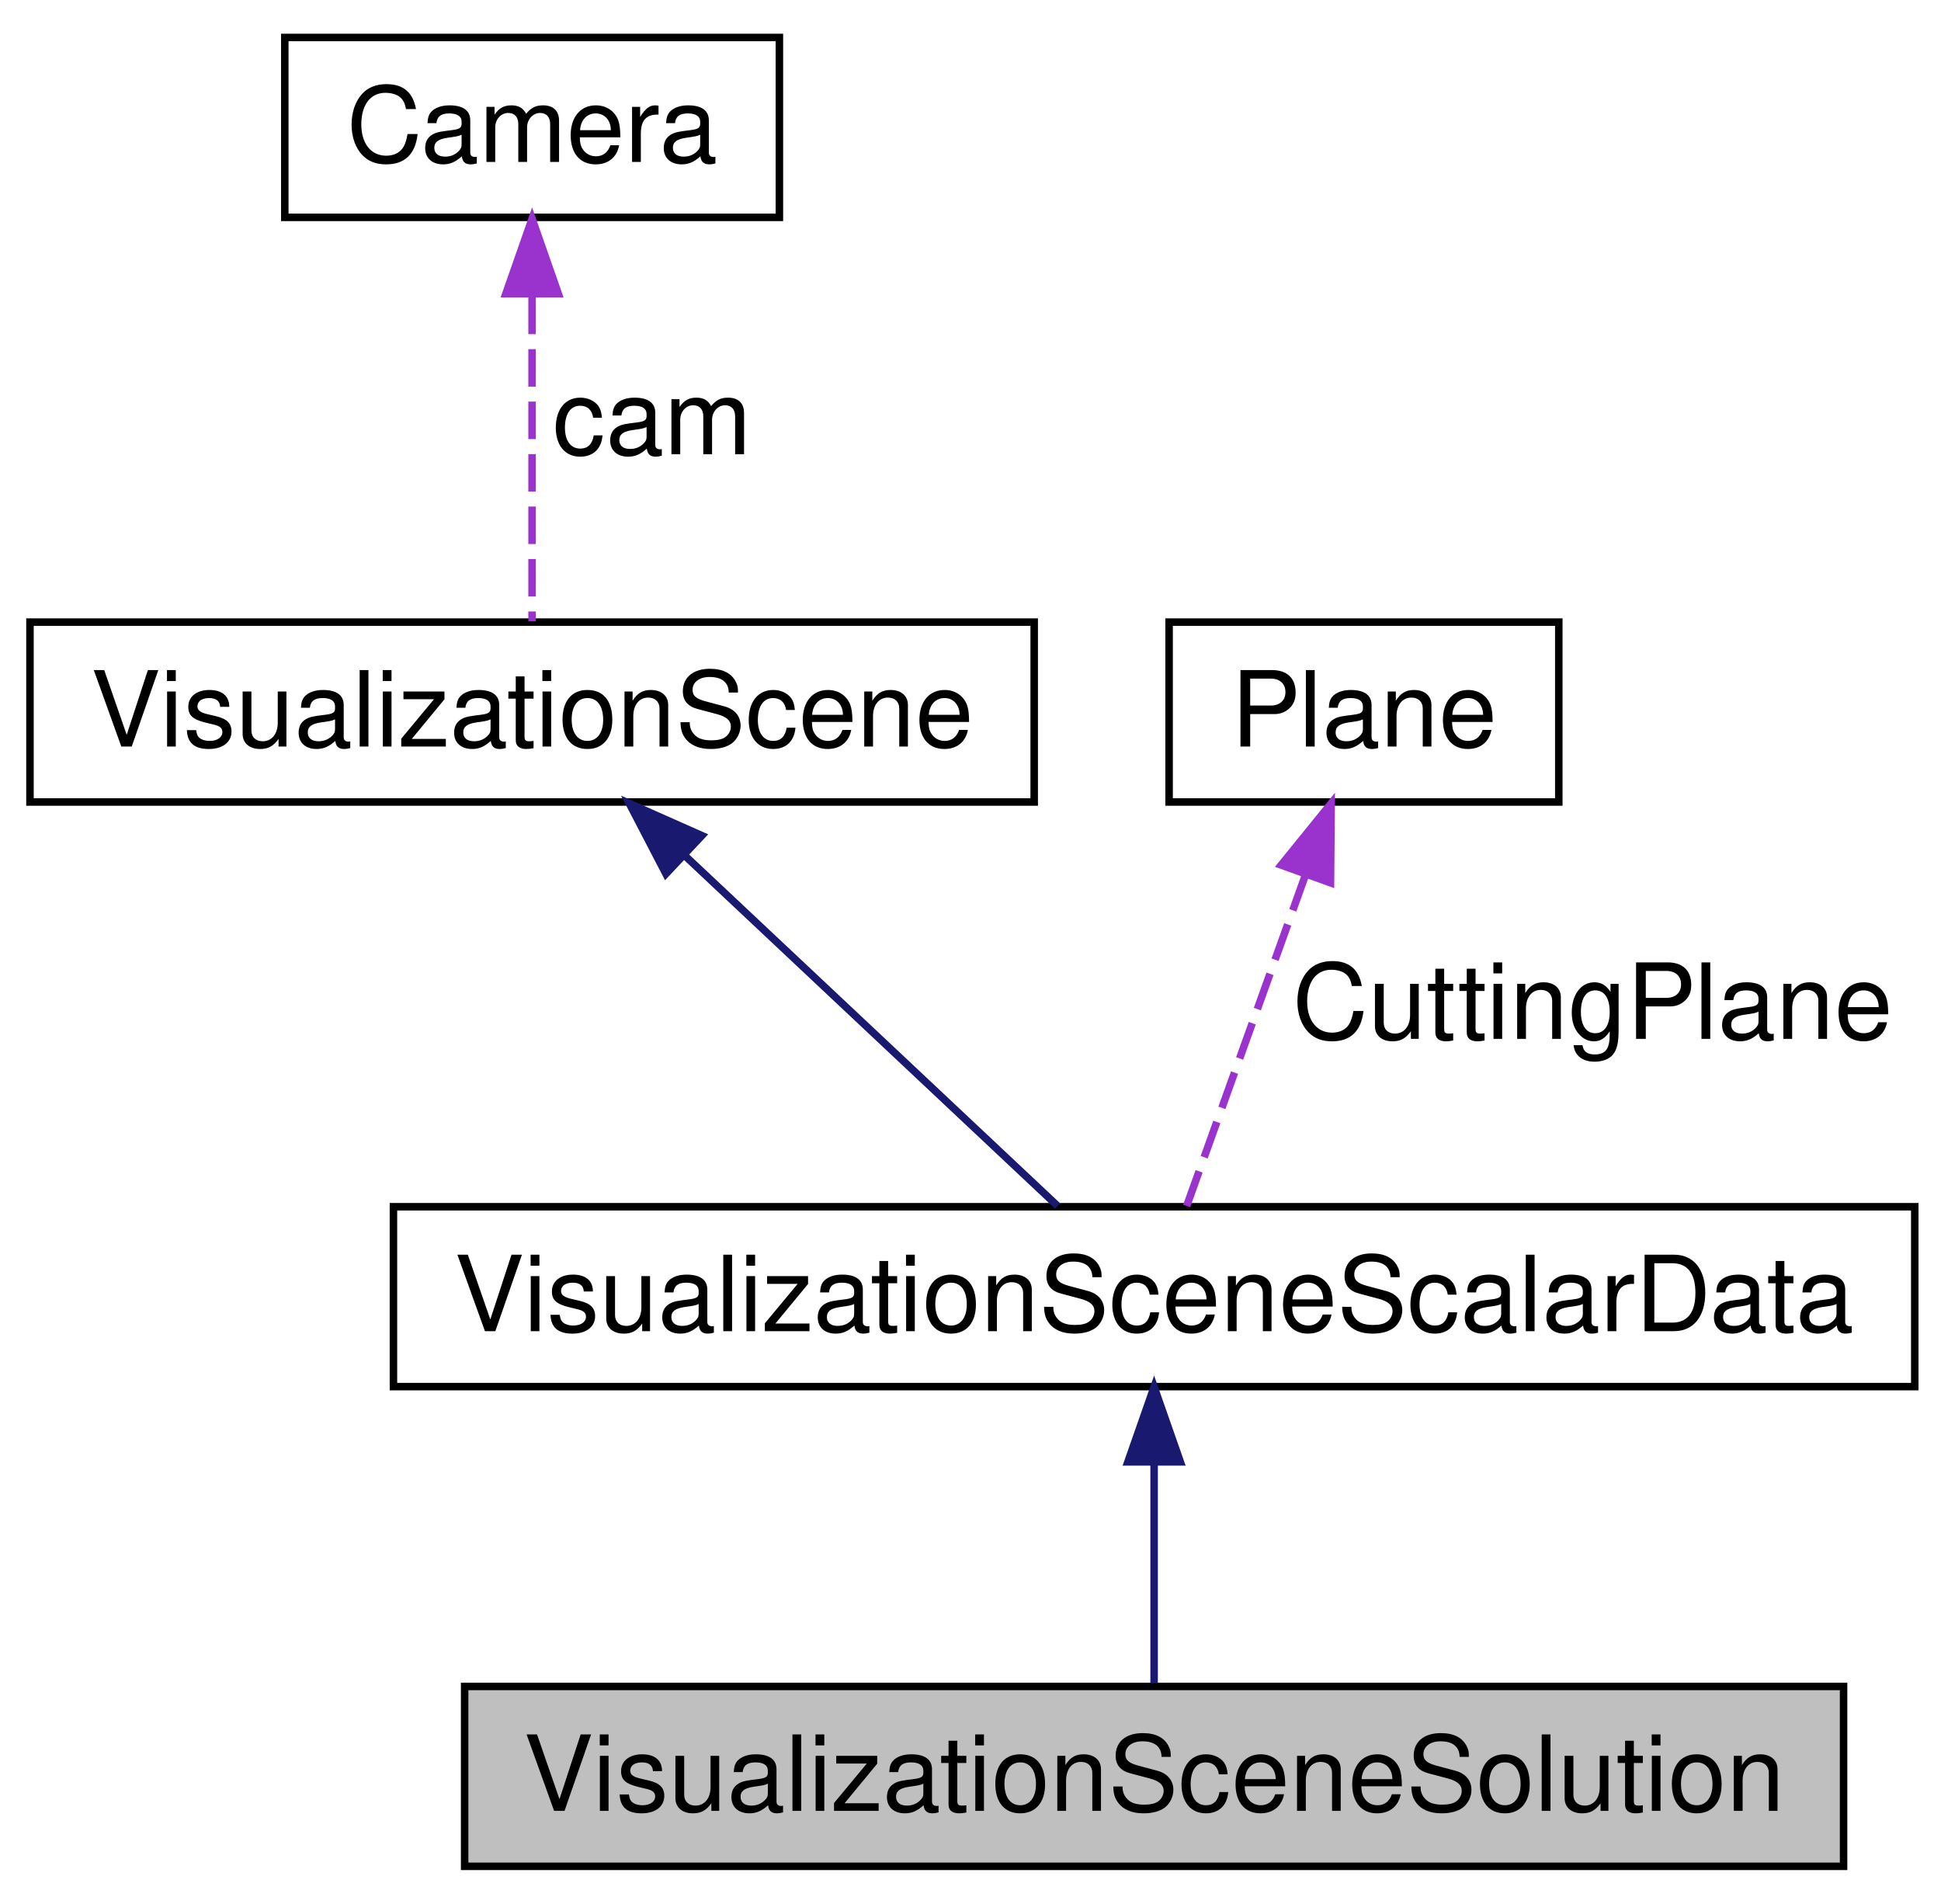
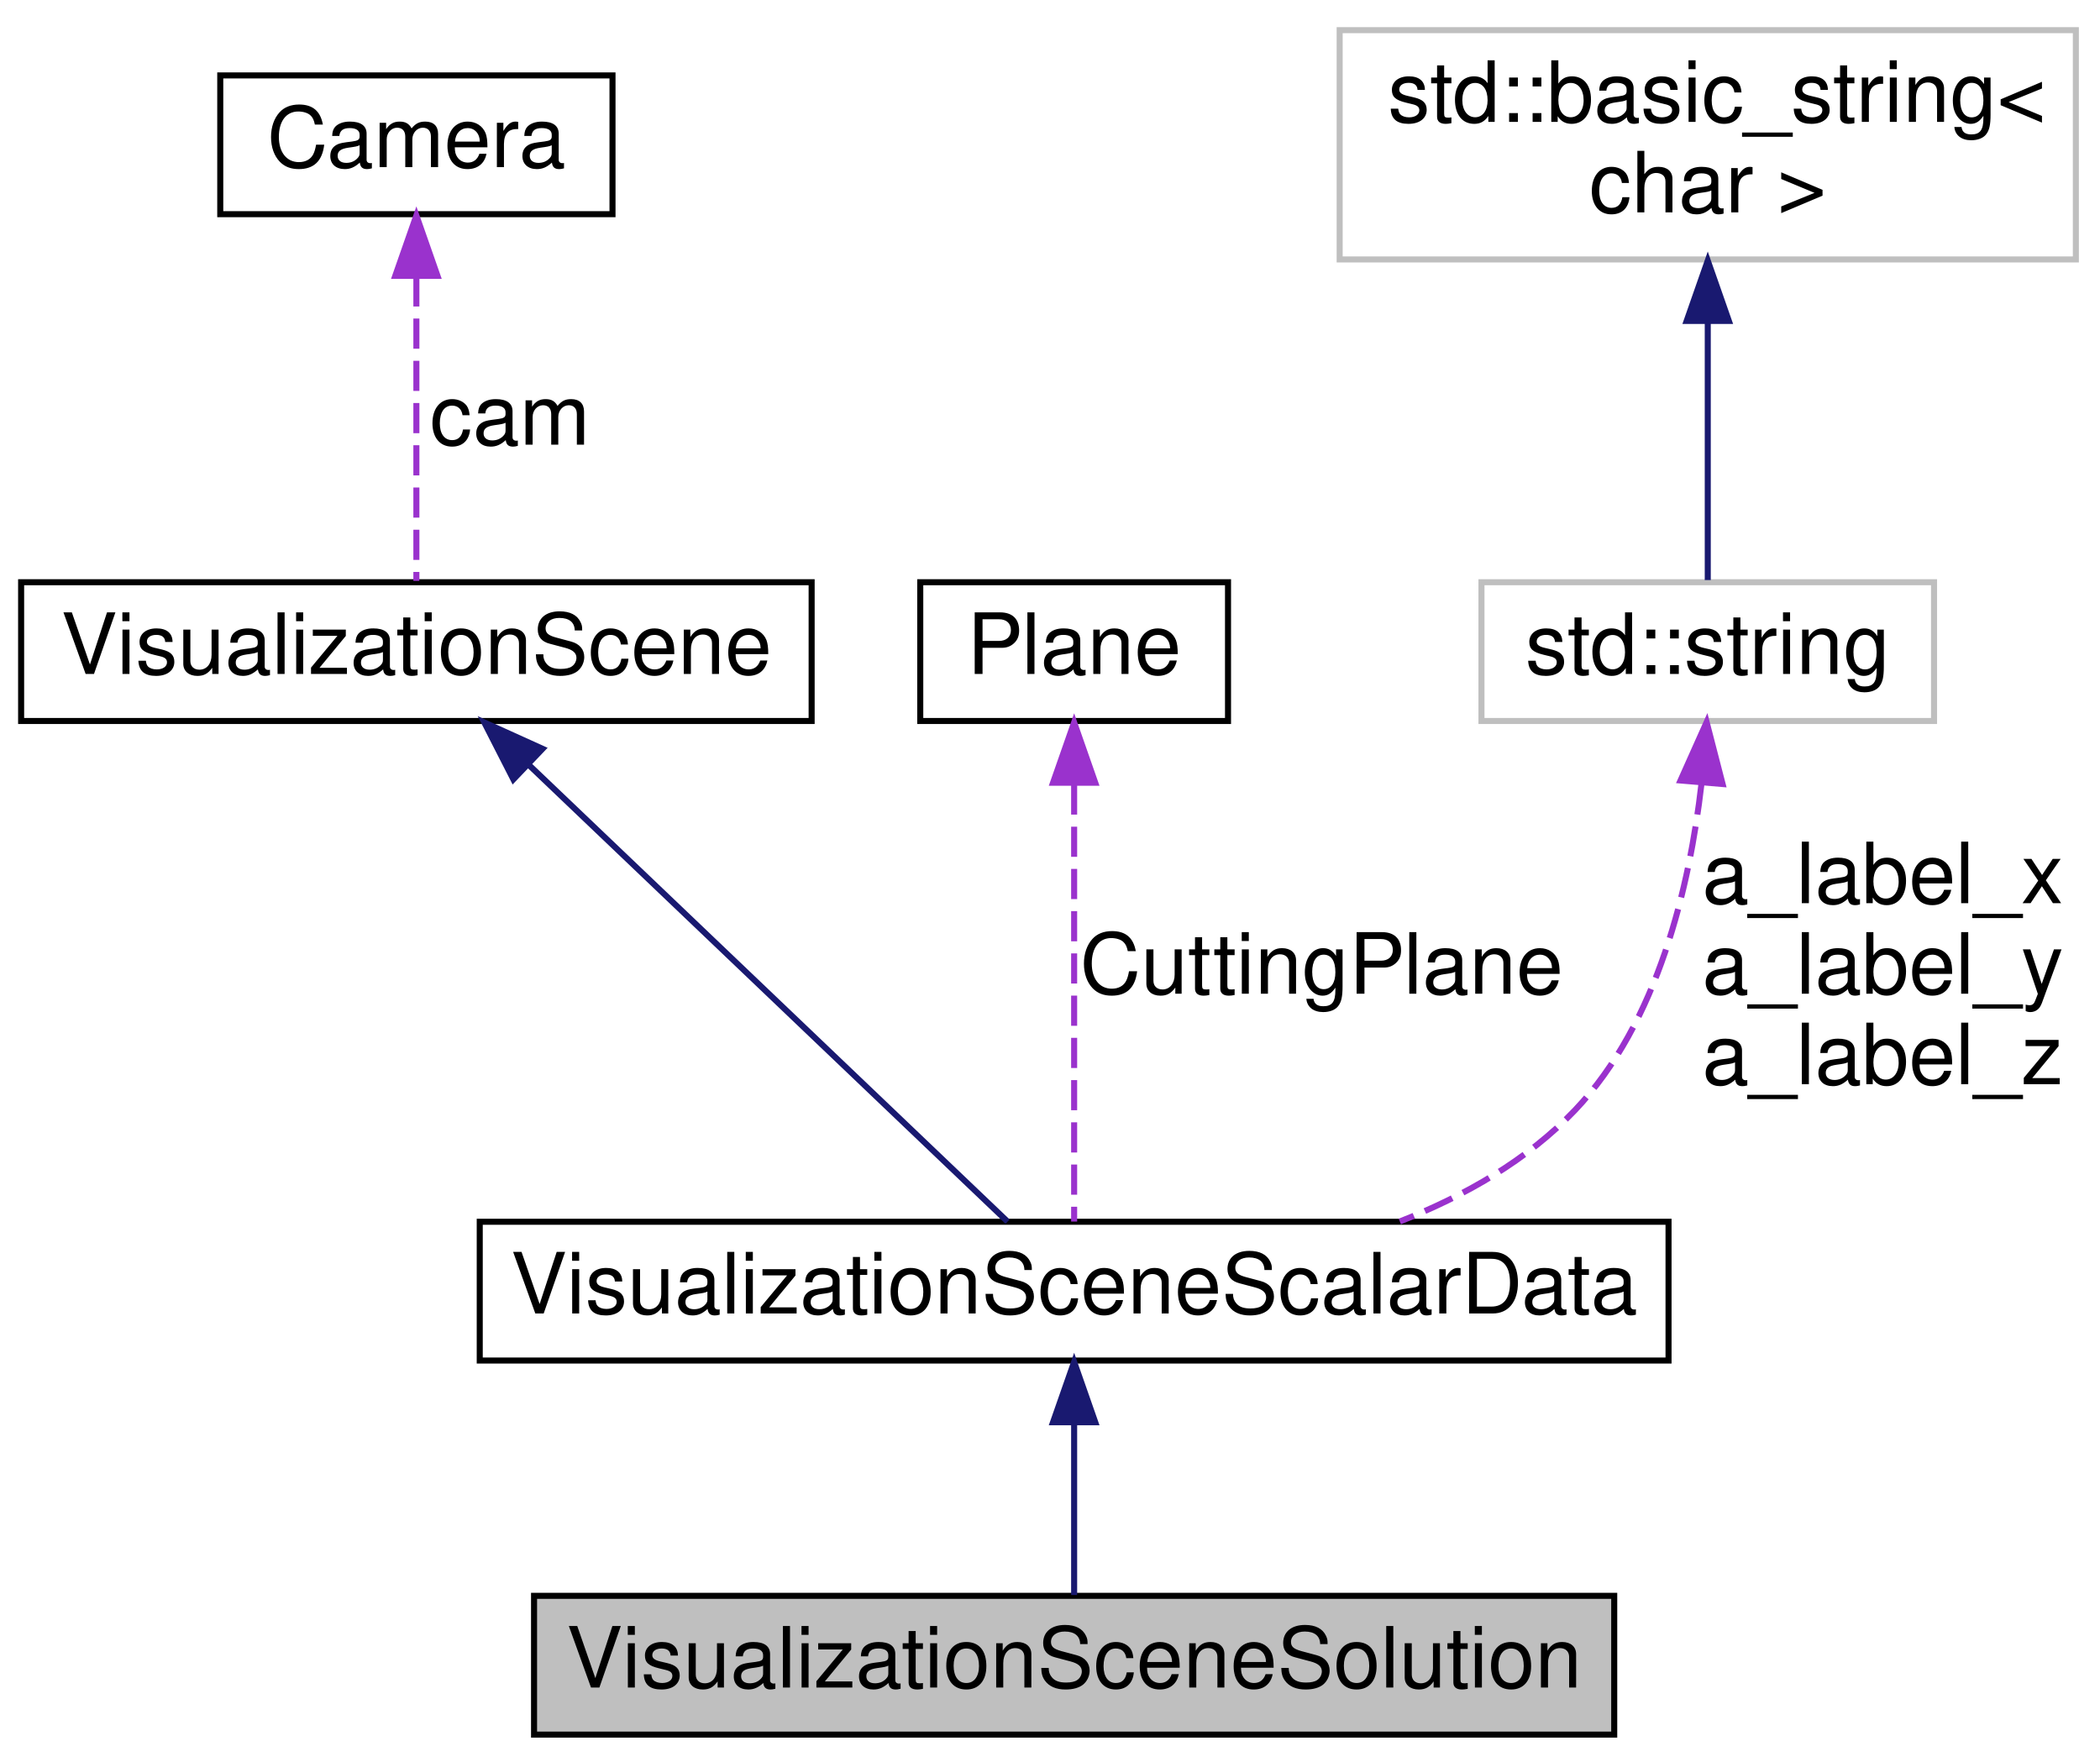
- <svg xmlns="http://www.w3.org/2000/svg" xmlns:xlink="http://www.w3.org/1999/xlink" width="259pt" height="254pt" viewBox="0.00 0.00 259.00 254.00">
-   <g id="graph1" class="graph" transform="scale(1 1) rotate(0) translate(4 250)">
-     <polygon fill="white" stroke="white" points="-4,5 -4,-250 256,-250 256,5 -4,5" />
+ <svg xmlns="http://www.w3.org/2000/svg" xmlns:xlink="http://www.w3.org/1999/xlink" width="348pt" height="292pt" viewBox="0.00 0.00 348.00 292.00">
+   <g id="graph0" class="graph" transform="scale(1 1) rotate(0) translate(4 288)">
+     <polygon fill="white" stroke="white" points="-4,5 -4,-288 345,-288 345,5 -4,5" />
    <g id="node1" class="node">
-       <polygon fill="#bfbfbf" stroke="black" points="58,-1 58,-25 242,-25 242,-1 58,-1" />
-       <text text-anchor="middle" x="150" y="-8.4" font-family="Helvetica,sans-Serif" font-size="14.00">VisualizationSceneSolution</text>
+       <polygon fill="#bfbfbf" stroke="black" points="84.5,-0.5 84.5,-23.5 263.5,-23.5 263.5,-0.5 84.5,-0.5" />
+       <text text-anchor="middle" x="174" y="-8.3" font-family="Helvetica,sans-Serif" font-size="14.00">VisualizationSceneSolution</text>
    </g>
    <g id="node2" class="node">
-       <a xlink:href="classVisualizationSceneScalarData.html" target="_top" xlink:title="VisualizationSceneScalarData">
-         <polygon fill="white" stroke="black" points="48.5,-65 48.5,-89 251.5,-89 251.5,-65 48.5,-65" />
-         <text text-anchor="middle" x="150" y="-72.4" font-family="Helvetica,sans-Serif" font-size="14.00">VisualizationSceneScalarData</text>
-       </a>
+       <g id="a_node2">
+         <a xlink:href="classVisualizationSceneScalarData.html" target="_top" xlink:title="VisualizationSceneScalarData">
+           <polygon fill="white" stroke="black" points="75.5,-62.5 75.5,-85.5 272.5,-85.5 272.5,-62.5 75.5,-62.5" />
+           <text text-anchor="middle" x="174" y="-70.3" font-family="Helvetica,sans-Serif" font-size="14.00">VisualizationSceneScalarData</text>
+         </a>
+       </g>
+     </g>
+     <g id="edge1" class="edge">
+       <path fill="none" stroke="midnightblue" d="M174,-52.231C174,-42.592 174,-31.544 174,-23.634" />
+       <polygon fill="midnightblue" stroke="midnightblue" points="170.5,-52.273 174,-62.273 177.5,-52.273 170.5,-52.273" />
+     </g>
+     <g id="node3" class="node">
+       <g id="a_node3">
+         <a xlink:href="classVisualizationScene.html" target="_top" xlink:title="VisualizationScene">
+           <polygon fill="white" stroke="black" points="-0.5,-168.5 -0.5,-191.5 130.5,-191.5 130.5,-168.5 -0.5,-168.5" />
+           <text text-anchor="middle" x="65" y="-176.3" font-family="Helvetica,sans-Serif" font-size="14.00">VisualizationScene</text>
+         </a>
+       </g>
    </g>
    <g id="edge2" class="edge">
-       <path fill="none" stroke="midnightblue" d="M150,-54.678C150,-44.868 150,-33.718 150,-25.421" />
-       <polygon fill="midnightblue" stroke="midnightblue" points="146.5,-54.962 150,-64.962 153.5,-54.962 146.5,-54.962" />
+       <path fill="none" stroke="midnightblue" d="M83.639,-161.216C106.452,-139.449 144.341,-103.299 162.969,-85.525" />
+       <polygon fill="midnightblue" stroke="midnightblue" points="81.073,-158.826 76.254,-168.262 85.906,-163.891 81.073,-158.826" />
    </g>
    <g id="node4" class="node">
-       <a xlink:href="classVisualizationScene.html" target="_top" xlink:title="VisualizationScene">
-         <polygon fill="white" stroke="black" points="0,-143 0,-167 134,-167 134,-143 0,-143" />
-         <text text-anchor="middle" x="67" y="-150.4" font-family="Helvetica,sans-Serif" font-size="14.00">VisualizationScene</text>
-       </a>
+       <g id="a_node4">
+         <a xlink:href="classCamera.html" target="_top" xlink:title="Camera">
+           <polygon fill="white" stroke="black" points="32.5,-252.5 32.5,-275.5 97.5,-275.5 97.5,-252.5 32.5,-252.5" />
+           <text text-anchor="middle" x="65" y="-260.3" font-family="Helvetica,sans-Serif" font-size="14.00">Camera</text>
+         </a>
+       </g>
+     </g>
+     <g id="edge3" class="edge">
+       <path fill="none" stroke="#9a32cd" stroke-dasharray="5,2" d="M65,-242.203C65,-226.114 65,-204.493 65,-191.723" />
+       <polygon fill="#9a32cd" stroke="#9a32cd" points="61.5,-242.28 65,-252.28 68.5,-242.28 61.5,-242.28" />
+       <text text-anchor="middle" x="80.5" y="-214.3" font-family="Helvetica,sans-Serif" font-size="14.00"> cam</text>
+     </g>
+     <g id="node5" class="node">
+       <g id="a_node5">
+         <a xlink:href="classPlane.html" target="_top" xlink:title="Plane">
+           <polygon fill="white" stroke="black" points="148.5,-168.5 148.5,-191.5 199.5,-191.5 199.5,-168.5 148.5,-168.5" />
+           <text text-anchor="middle" x="174" y="-176.3" font-family="Helvetica,sans-Serif" font-size="14.00">Plane</text>
+         </a>
+       </g>
    </g>
    <g id="edge4" class="edge">
-       <path fill="none" stroke="midnightblue" d="M87.533,-135.704C103.053,-121.119 123.879,-101.548 137.122,-89.102" />
-       <polygon fill="midnightblue" stroke="midnightblue" points="84.859,-133.414 79.969,-142.812 89.653,-138.515 84.859,-133.414" />
+       <path fill="none" stroke="#9a32cd" stroke-dasharray="5,2" d="M174,-157.984C174,-136.019 174,-102.445 174,-85.525" />
+       <polygon fill="#9a32cd" stroke="#9a32cd" points="170.5,-158.262 174,-168.262 177.5,-158.262 170.5,-158.262" />
+       <text text-anchor="middle" x="215" y="-123.3" font-family="Helvetica,sans-Serif" font-size="14.00"> CuttingPlane</text>
    </g>
    <g id="node6" class="node">
-       <a xlink:href="classCamera.html" target="_top" xlink:title="Camera">
-         <polygon fill="white" stroke="black" points="34,-221 34,-245 100,-245 100,-221 34,-221" />
-         <text text-anchor="middle" x="67" y="-228.4" font-family="Helvetica,sans-Serif" font-size="14.00">Camera</text>
-       </a>
+       <g id="a_node6">
+         <a xlink:title="STL class. ">
+           <polygon fill="white" stroke="#bfbfbf" points="241.5,-168.5 241.5,-191.5 316.5,-191.5 316.5,-168.5 241.5,-168.5" />
+           <text text-anchor="middle" x="279" y="-176.3" font-family="Helvetica,sans-Serif" font-size="14.00">std::string</text>
+         </a>
+       </g>
+     </g>
+     <g id="edge5" class="edge">
+       <path fill="none" stroke="#9a32cd" stroke-dasharray="5,2" d="M277.939,-157.948C276.018,-141.311 270.824,-118.545 257,-104 249.113,-95.702 238.724,-89.777 227.975,-85.547" />
+       <polygon fill="#9a32cd" stroke="#9a32cd" points="274.485,-158.639 278.813,-168.31 281.461,-158.051 274.485,-158.639" />
+       <text text-anchor="middle" x="308" y="-138.3" font-family="Helvetica,sans-Serif" font-size="14.00"> a_label_x</text>
+       <text text-anchor="middle" x="308" y="-123.3" font-family="Helvetica,sans-Serif" font-size="14.00">a_label_y</text>
+       <text text-anchor="middle" x="308" y="-108.3" font-family="Helvetica,sans-Serif" font-size="14.00">a_label_z</text>
+     </g>
+     <g id="node7" class="node">
+       <polygon fill="white" stroke="#bfbfbf" points="218,-245 218,-283 340,-283 340,-245 218,-245" />
+       <text text-anchor="start" x="226" y="-267.8" font-family="Helvetica,sans-Serif" font-size="14.00">std::basic_string&lt;</text>
+       <text text-anchor="middle" x="279" y="-252.8" font-family="Helvetica,sans-Serif" font-size="14.00"> char &gt;</text>
    </g>
    <g id="edge6" class="edge">
-       <path fill="none" stroke="#9a32cd" stroke-dasharray="5,2" d="M67,-210.417C67,-196.285 67,-178.634 67,-167.102" />
-       <polygon fill="#9a32cd" stroke="#9a32cd" points="63.5,-210.812 67,-220.812 70.5,-210.813 63.5,-210.812" />
-       <text text-anchor="middle" x="83" y="-189.4" font-family="Helvetica,sans-Serif" font-size="14.00"> cam</text>
-     </g>
-     <g id="node8" class="node">
-       <a xlink:href="classPlane.html" target="_top" xlink:title="Plane">
-         <polygon fill="white" stroke="black" points="152,-143 152,-167 204,-167 204,-143 152,-143" />
-         <text text-anchor="middle" x="178" y="-150.4" font-family="Helvetica,sans-Serif" font-size="14.00">Plane</text>
-       </a>
-     </g>
-     <g id="edge8" class="edge">
-       <path fill="none" stroke="#9a32cd" stroke-dasharray="5,2" d="M170.193,-133.252C165.072,-118.986 158.566,-100.863 154.344,-89.102" />
-       <polygon fill="#9a32cd" stroke="#9a32cd" points="166.952,-134.583 173.625,-142.812 173.54,-132.218 166.952,-134.583" />
-       <text text-anchor="middle" x="208.5" y="-111.4" font-family="Helvetica,sans-Serif" font-size="14.00"> CuttingPlane</text>
+       <path fill="none" stroke="midnightblue" d="M279,-234.616C279,-219.871 279,-202.714 279,-191.857" />
+       <polygon fill="midnightblue" stroke="midnightblue" points="275.5,-234.802 279,-244.802 282.5,-234.802 275.5,-234.802" />
    </g>
  </g>
</svg>
